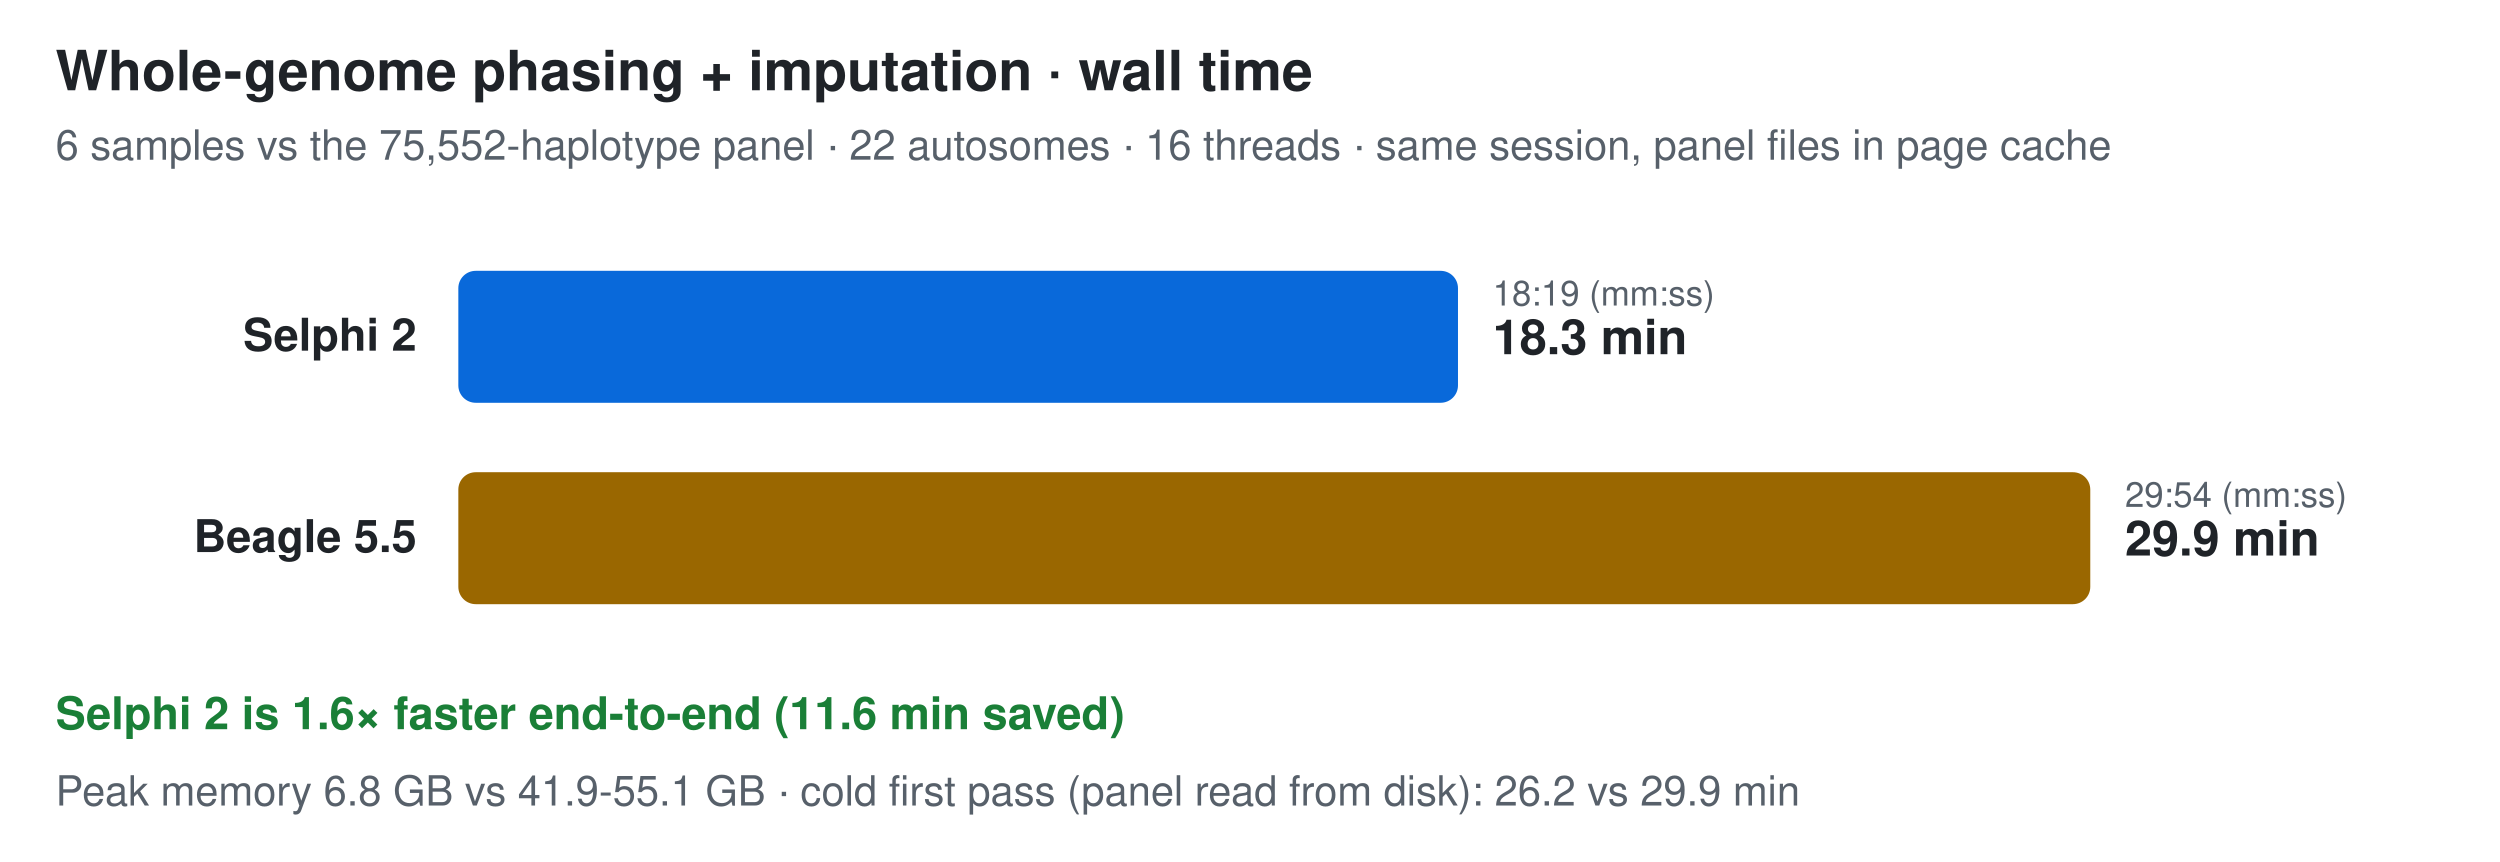
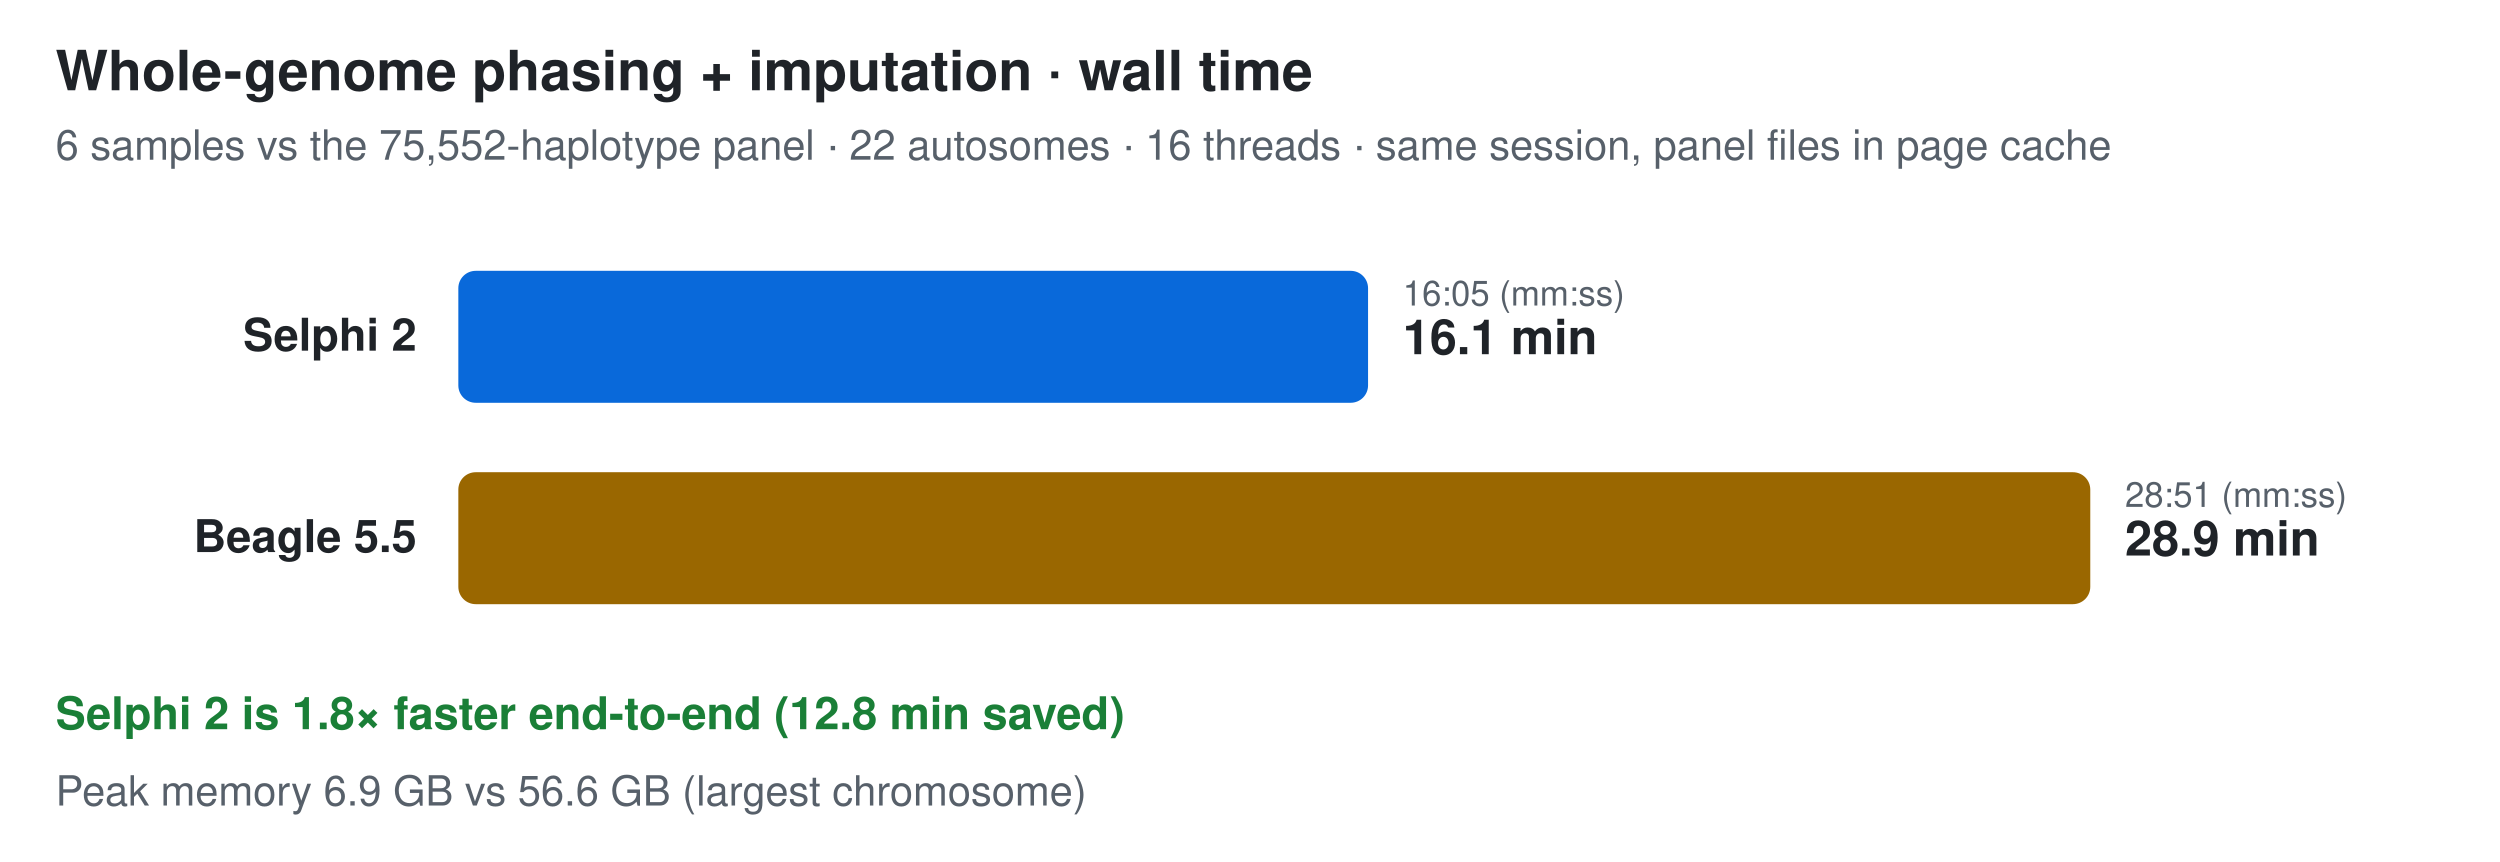
<svg xmlns="http://www.w3.org/2000/svg" viewBox="0 0 720 248" font-family="-apple-system, BlinkMacSystemFont, 'Segoe UI', Helvetica, Arial, sans-serif">
  <text x="16" y="26" fill="#1f2328" font-size="16" font-weight="700">Whole-genome phasing + imputation · wall time</text>
  <text x="16" y="46" fill="#57606a" font-size="12">6 samples vs the 75,552-haplotype panel · 22 autosomes · 16 threads · same session, panel files in page cache</text>
  <text x="120" y="101" text-anchor="end" fill="#1f2328" font-size="13" font-weight="600">Selphi 2</text>
-   <rect x="132" y="78" width="287.9" height="38" rx="5" fill="#0969da" />
-   <text x="429.9" y="102" fill="#1f2328" font-size="14" font-weight="700">18.3 min</text>
-   <text x="429.9" y="88" fill="#57606a" font-size="10">18:19 (mm:ss)</text>
+   <rect x="132" y="78" width="262.0" height="38" rx="5" fill="#0969da" />
+   <text x="404.0" y="102" fill="#1f2328" font-size="14" font-weight="700">16.1 min</text>
+   <text x="404.0" y="88" fill="#57606a" font-size="10">16:05 (mm:ss)</text>
  <text x="120" y="159" text-anchor="end" fill="#1f2328" font-size="13" font-weight="600">Beagle 5.5</text>
  <rect x="132" y="136" width="470.0" height="38" rx="5" fill="#9a6700" />
-   <text x="612.0" y="160" fill="#1f2328" font-size="14" font-weight="700">29.9 min</text>
-   <text x="612.0" y="146" fill="#57606a" font-size="10">29:54 (mm:ss)</text>
-   <text x="16" y="210" fill="#1a7f37" font-size="13" font-weight="700">Selphi 2 is 1.6× faster end-to-end (11.6 min saved)</text>
-   <text x="16" y="232" fill="#57606a" font-size="12">Peak memory 6.8 GB vs 41.9-55.1 GB · cold first pass (panel read from disk): 26.2 vs 29.9 min</text>
+   <text x="612.0" y="160" fill="#1f2328" font-size="14" font-weight="700">28.9 min</text>
+   <text x="612.0" y="146" fill="#57606a" font-size="10">28:51 (mm:ss)</text>
+   <text x="16" y="210" fill="#1a7f37" font-size="13" font-weight="700">Selphi 2 is 1.8× faster end-to-end (12.8 min saved)</text>
+   <text x="16" y="232" fill="#57606a" font-size="12">Peak memory 6.9 GB vs 56.6 GB (largest chromosome)</text>
</svg>
